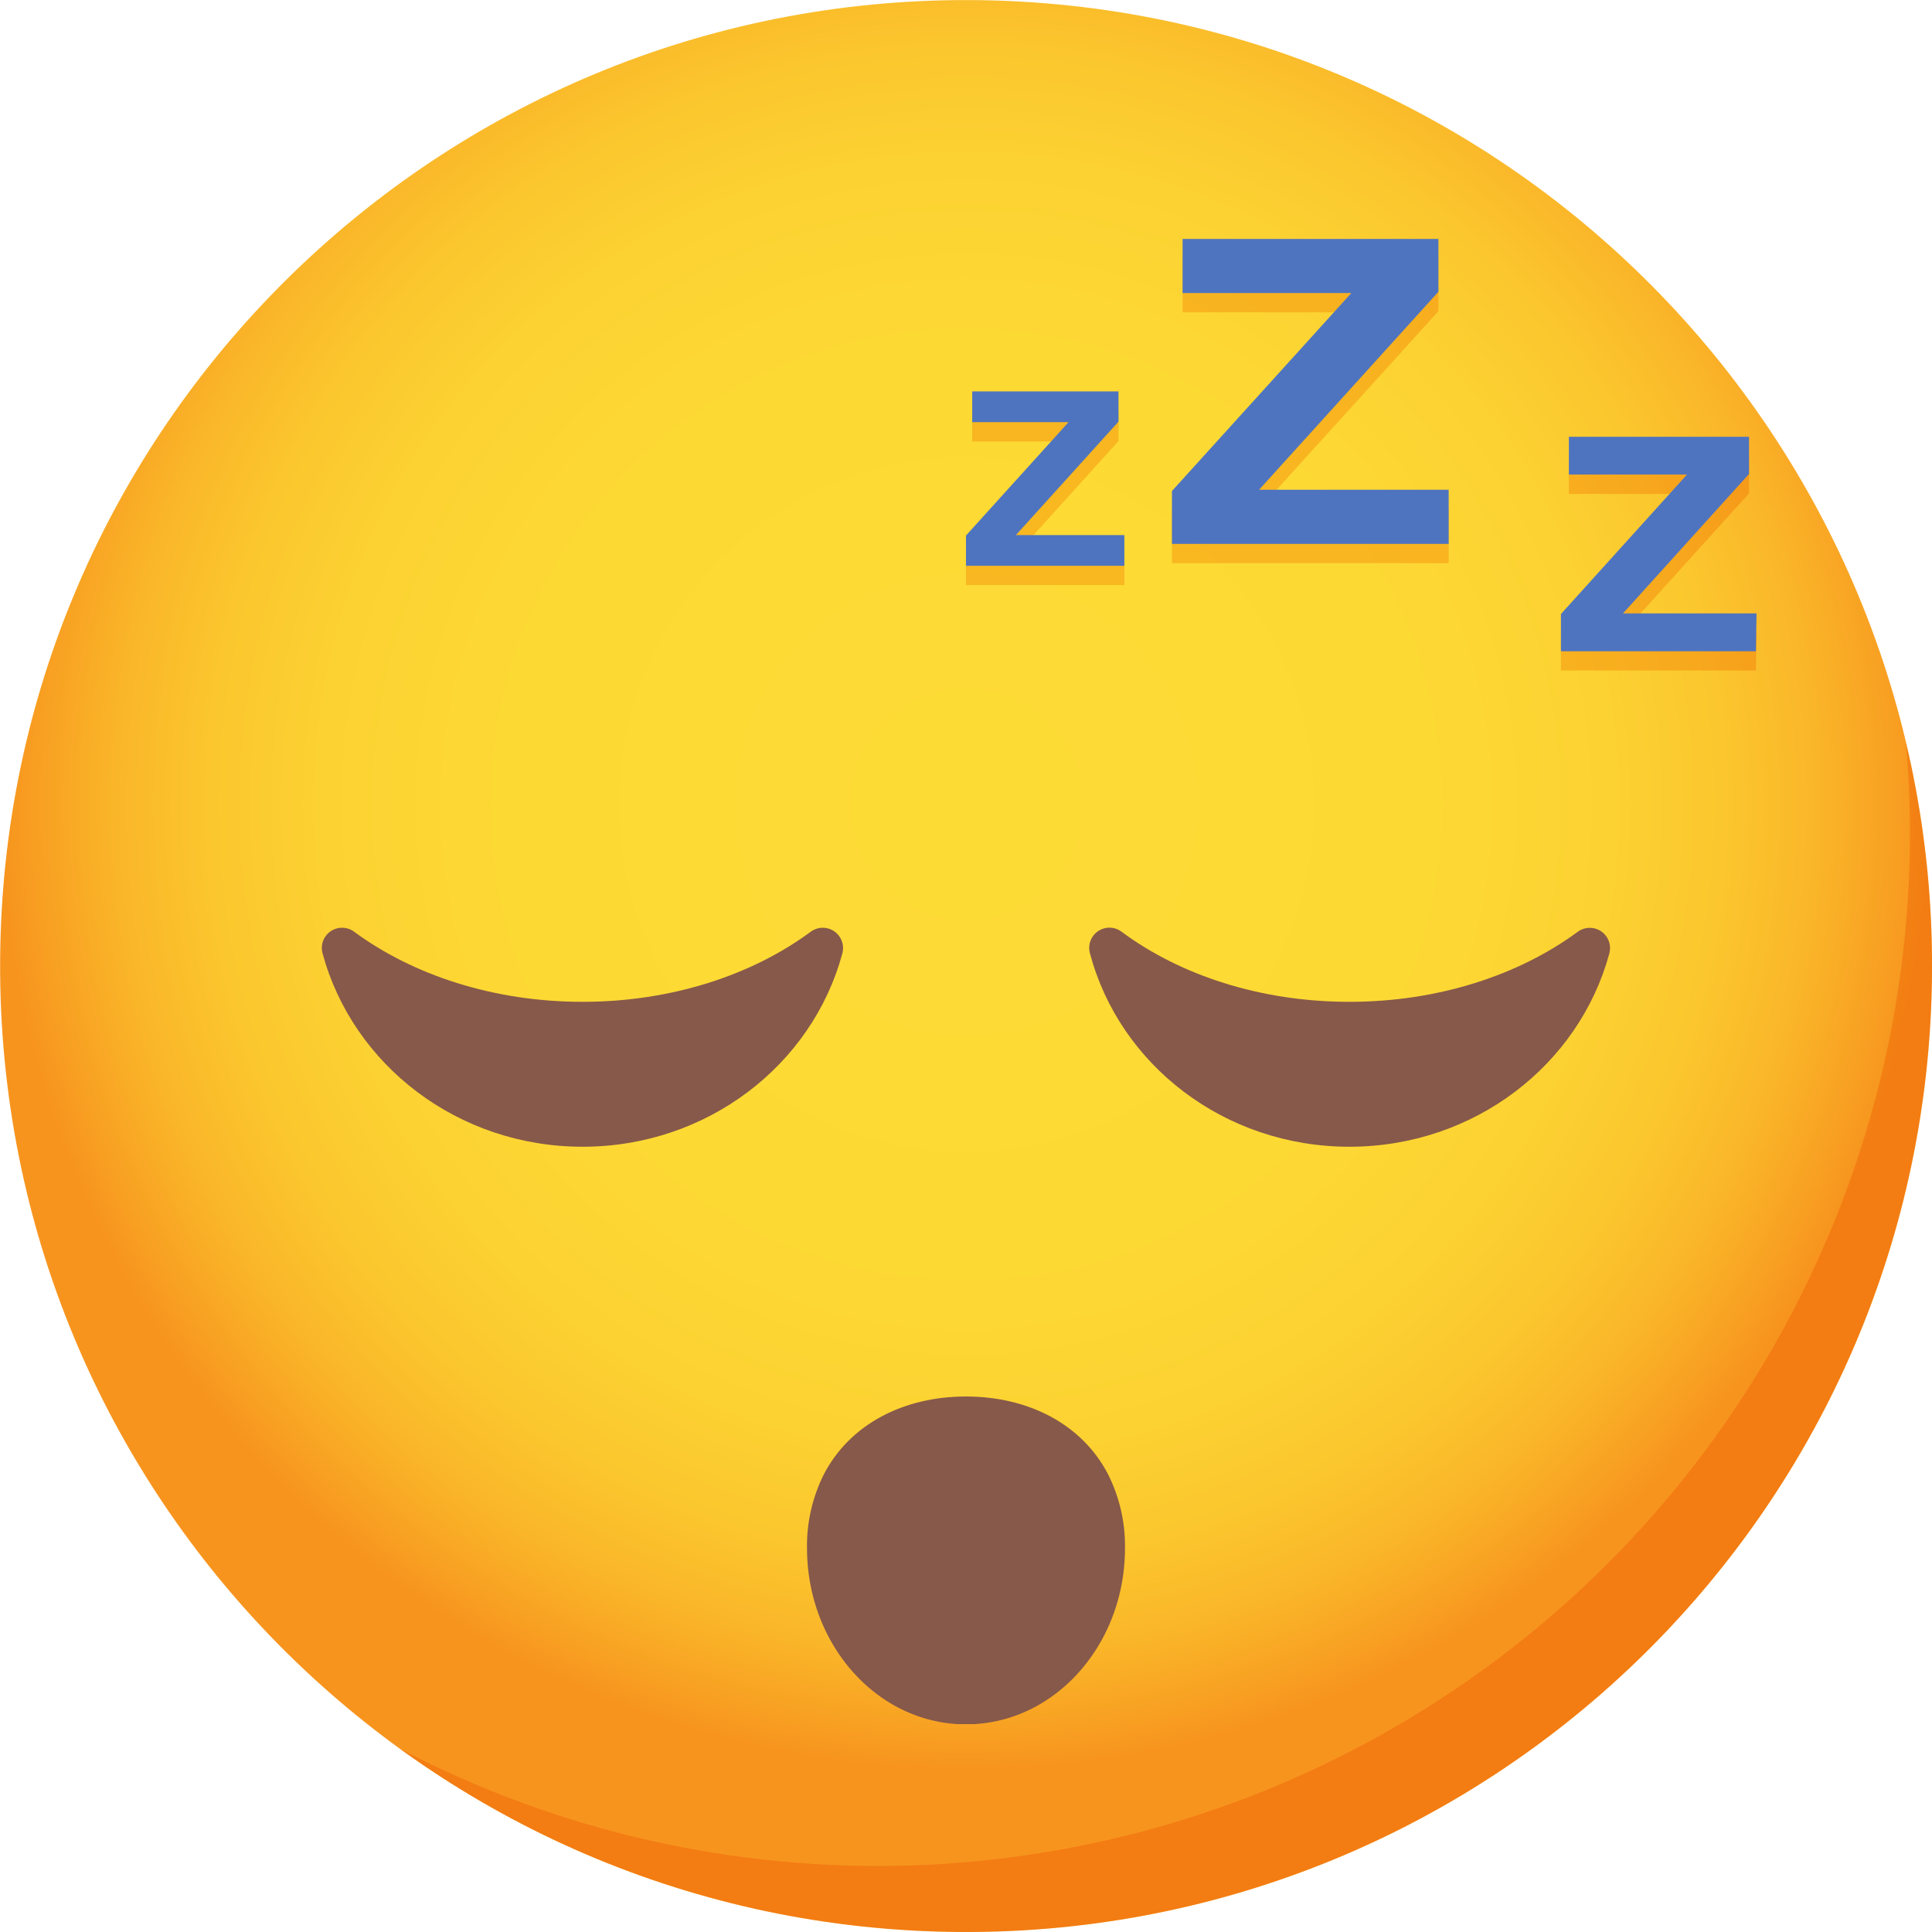
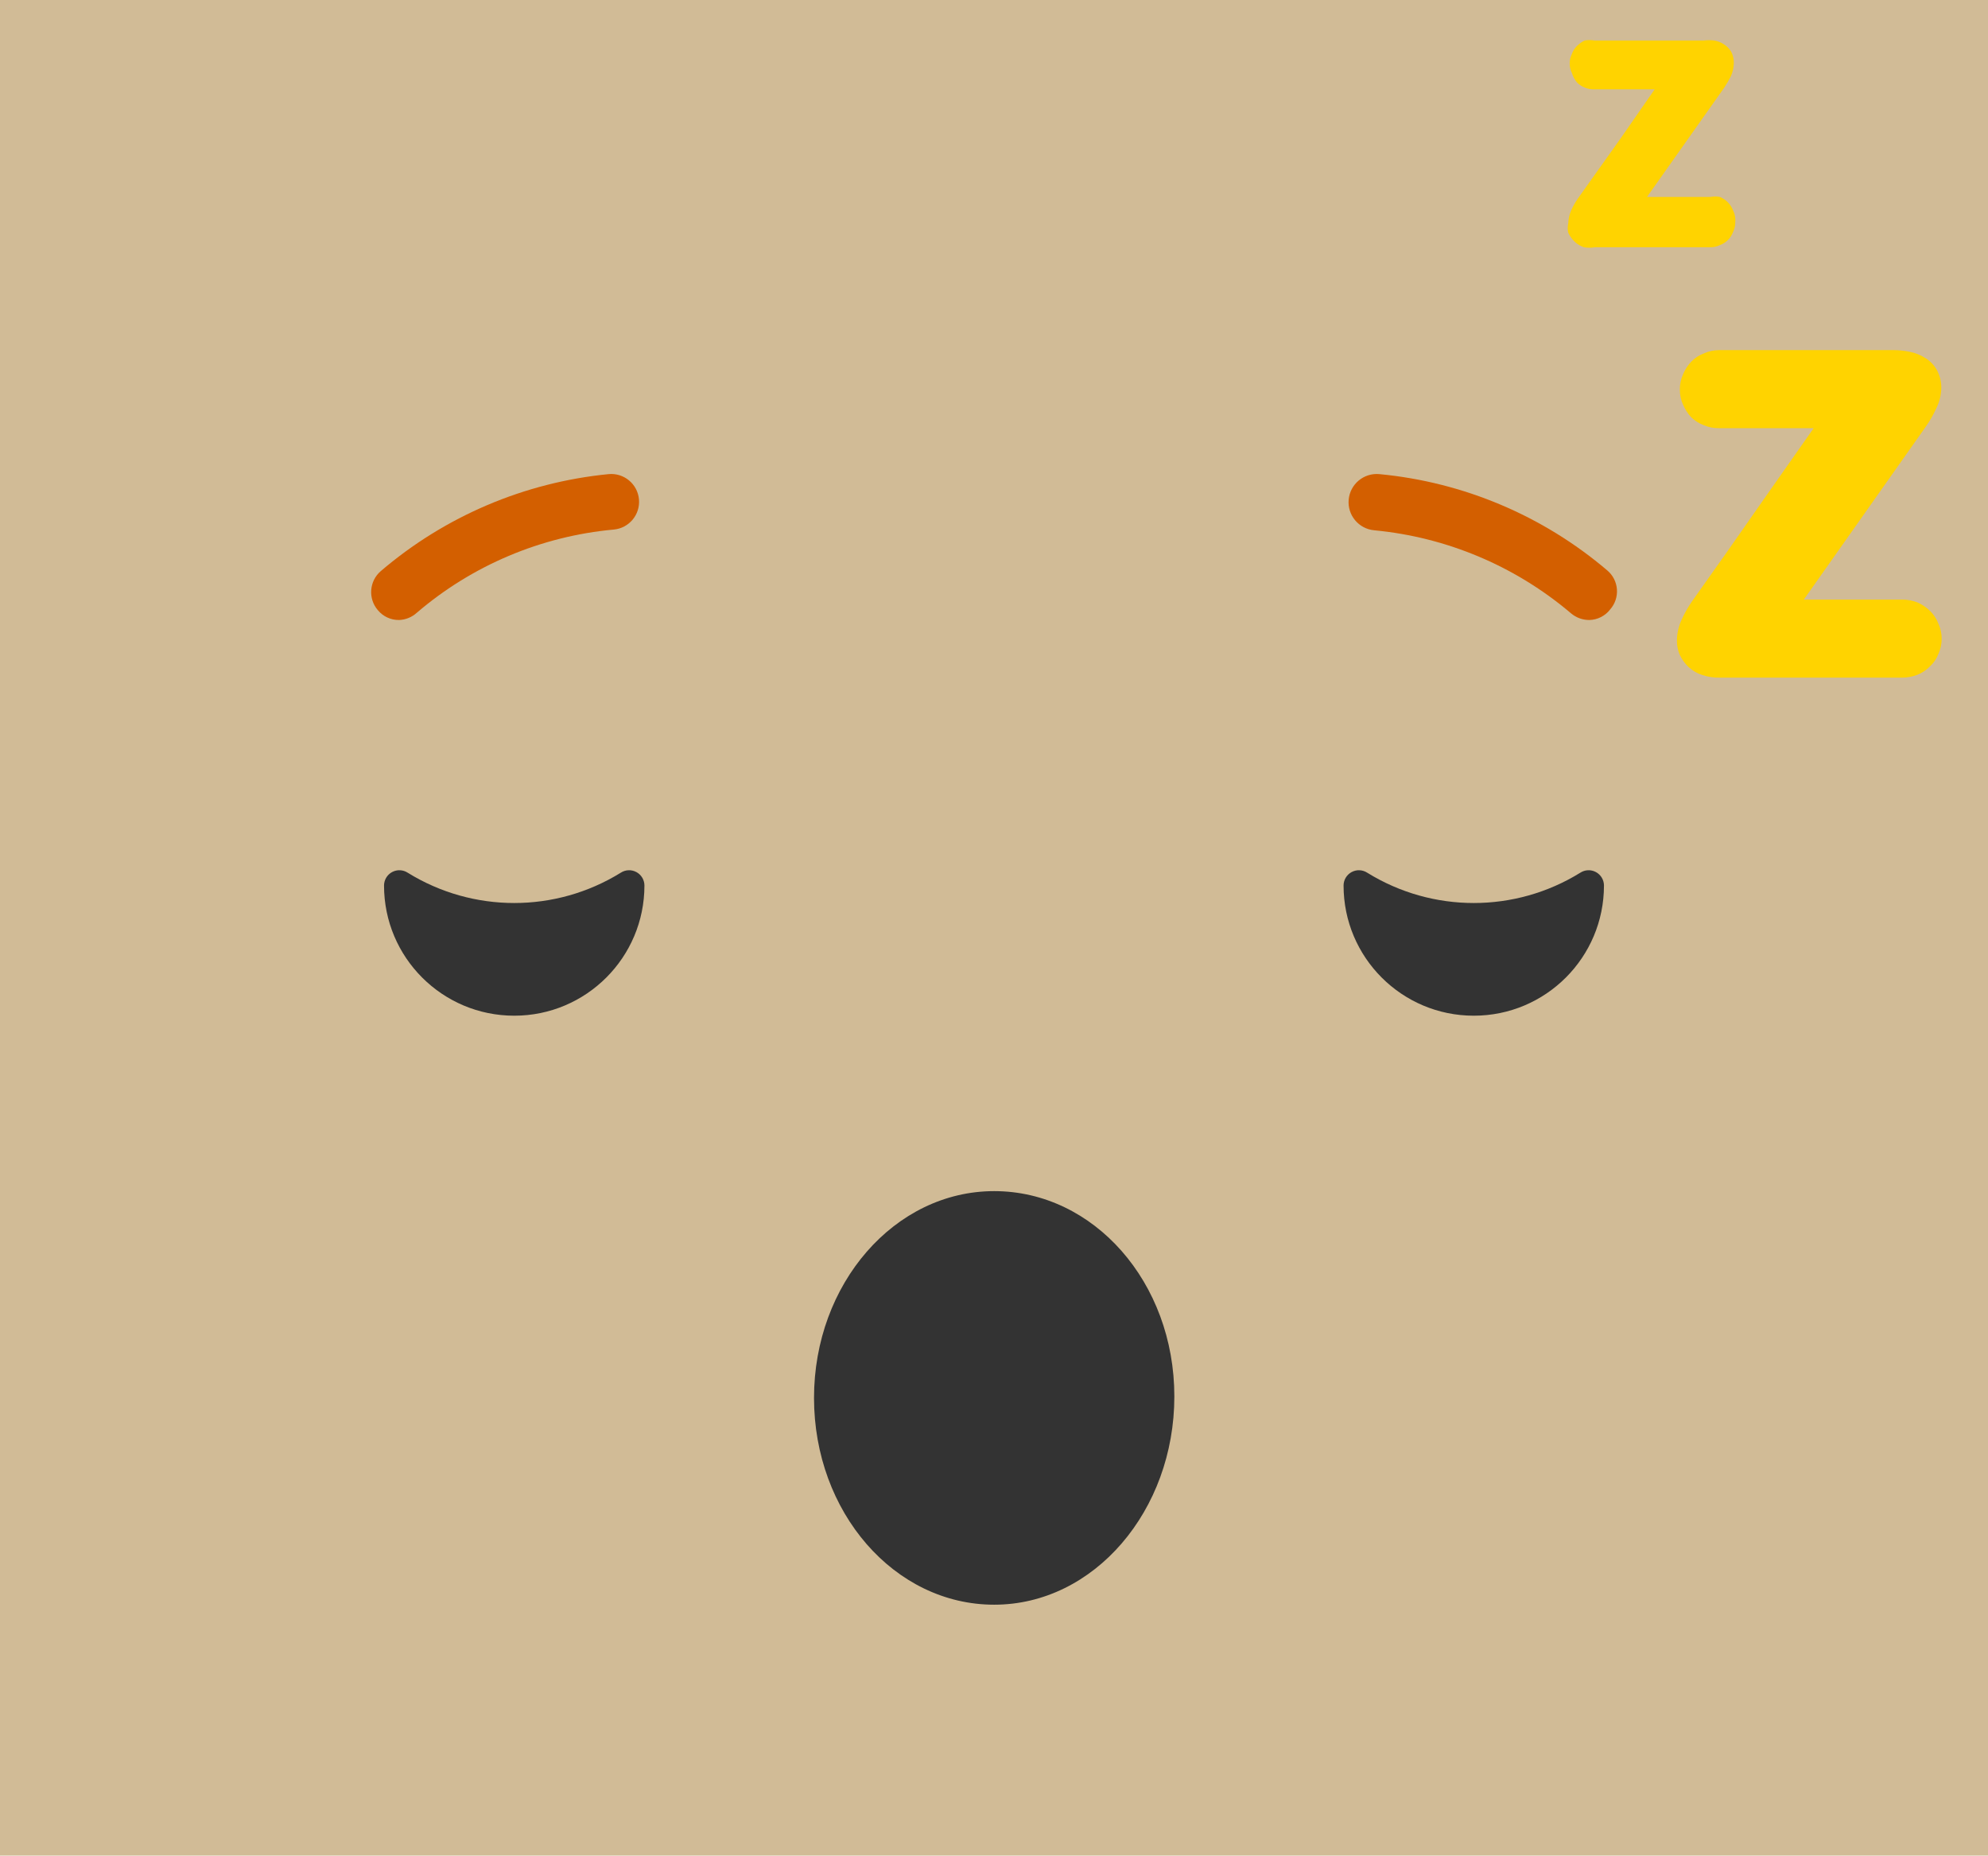
- <svg xmlns="http://www.w3.org/2000/svg" viewBox="0 0 306.63 306.63">
+ <svg xmlns="http://www.w3.org/2000/svg" viewBox="0 0 54.51 50.88">
  <defs>
-     <style>.cls-1{isolation:isolate;}.cls-2{fill:url(#ÕÓ_È_Ó·_ÁÂ_ËÂÌÚ_1);}.cls-3,.cls-6{fill:#fbd69e;}.cls-3,.cls-5{mix-blend-mode:multiply;}.cls-4{fill:#87594a;}.cls-7{fill:#4f74bf;}</style>
-     <radialGradient id="ÕÓ_È_Ó·_ÁÂ_ËÂÌÚ_1" cx="-1360.06" cy="326.95" r="76.65" gradientTransform="translate(846.16 2870.13) rotate(89.72) scale(2)" gradientUnits="userSpaceOnUse">
-       <stop offset="0" stop-color="#fddb35" />
-       <stop offset="0.48" stop-color="#fdd934" />
-       <stop offset="0.66" stop-color="#fcd232" />
-       <stop offset="0.78" stop-color="#fbc72e" />
-       <stop offset="0.88" stop-color="#fab629" />
-       <stop offset="0.96" stop-color="#f8a022" />
-       <stop offset="1" stop-color="#f7941e" />
-     </radialGradient>
+     <style>.cls-1{fill:#d1bb96;}.cls-2{fill:#333;}.cls-3{fill:#d35f00;}.cls-4{fill:#ffd300;}</style>
  </defs>
-   <g class="cls-1">
-     <g id="Layer_2" data-name="Layer 2">
-       <g id="_ÎÓÈ_1" data-name="—ÎÓÈ_1">
-         <ellipse class="cls-2" cx="153.31" cy="153.31" rx="153.31" ry="153.31" transform="translate(-0.73 305.88) rotate(-89.72)" />
-         <path class="cls-3" d="M306.63,153.32A153.32,153.32,0,0,1,63.46,277.54,163.83,163.83,0,0,0,303.13,132.37c0-4.92-.21-9.81-.66-14.63A153.38,153.38,0,0,1,306.63,153.32Z" />
-         <path class="cls-4" d="M178.55,245.71c0,10.64-5.36,19.89-13.25,24.62a23.32,23.32,0,0,1-10.69,3.31c-.43,0-.86,0-1.3,0l-1.3,0a23.28,23.28,0,0,1-10.68-3.31c-7.89-4.73-13.25-14-13.25-24.62A25.32,25.32,0,0,1,130.75,234c4.15-8,12.7-12.36,22.56-12.36S171.73,226,175.87,234A25.32,25.32,0,0,1,178.55,245.71Z" />
-         <g class="cls-5">
-           <path class="cls-6" d="M178.45,92.86H153.31V88.07l16.28-18H154.3V65.19h23.22V70L161.24,88h17.21Z" />
-           <path class="cls-6" d="M229.92,89.38H186V81l28.47-31.43H187.69V41h40.6v8.39L199.83,80.8h30.09Z" />
-           <path class="cls-6" d="M278.69,106.42H247.74v-5.9l20-22.13H249v-6h28.59v5.91l-20,22.13h21.19Z" />
+   <g id="Layer_2" data-name="Layer 2">
+     <g id="Layer_1-2" data-name="Layer 1">
+       <g id="New_Symbol" data-name="New Symbol">
+         <g id="New_Symbol_2" data-name="New Symbol 2">
+           <rect class="cls-1" width="54.51" height="50.88" />
+           <path class="cls-2" d="M32.2,38.29C32.2,41.42,30,44,27.26,44s-4.94-2.54-4.94-5.67,2.21-5.67,4.94-5.67S32.2,35.16,32.2,38.29Z" />
+           <path class="cls-2" d="M11.18,23.93a.42.42,0,0,0-.65.35h0a3.57,3.57,0,0,0,7.14,0h0a.42.42,0,0,0-.65-.35,5.55,5.55,0,0,1-5.84,0Z" />
+           <path class="cls-2" d="M37.49,23.93a.42.42,0,0,0-.65.35h0a3.57,3.57,0,0,0,7.14,0h0a.42.42,0,0,0-.65-.35,5.55,5.55,0,0,1-5.84,0Z" />
+           <path class="cls-3" d="M10.94,17a.74.74,0,0,1-.58-.27.76.76,0,0,1,.08-1.07A11.31,11.31,0,0,1,16.69,13a.76.76,0,1,1,.14,1.52,9.66,9.66,0,0,0-5.4,2.28A.76.76,0,0,1,10.94,17Z" />
+           <path class="cls-3" d="M43.58,17a.77.77,0,0,1-.5-.18,9.76,9.76,0,0,0-5.4-2.28A.76.76,0,0,1,37.82,13a11.28,11.28,0,0,1,6.25,2.64.75.75,0,0,1,.08,1.07A.74.74,0,0,1,43.58,17Z" />
+           <path class="cls-4" d="M53.24,17.52a1,1,0,0,1-.09.41.89.89,0,0,1-.23.34,1,1,0,0,1-.34.23,1.16,1.16,0,0,1-.42.08h-5a1.43,1.43,0,0,1-.48-.07,1,1,0,0,1-.38-.22,1.12,1.12,0,0,1-.24-.33,1,1,0,0,1-.08-.4,1.41,1.41,0,0,1,.13-.57,3.2,3.2,0,0,1,.29-.51c.62-.87,1.24-1.75,1.85-2.63l1.48-2.11h-2.6a1,1,0,0,1-.41-.08,1,1,0,0,1-.35-.22,1.24,1.24,0,0,1-.22-.34,1,1,0,0,1-.09-.42,1,1,0,0,1,.09-.42,1.11,1.11,0,0,1,.22-.34.93.93,0,0,1,.35-.23,1,1,0,0,1,.41-.09h4.8a2.14,2.14,0,0,1,.45.05,1.2,1.2,0,0,1,.4.16.9.9,0,0,1,.33.34,1,1,0,0,1,.12.49,1.32,1.32,0,0,1-.14.56,3,3,0,0,1-.28.49l-3.35,4.75h2.7a1.16,1.16,0,0,1,.42.08,1.2,1.2,0,0,1,.34.23,1,1,0,0,1,.23.35A1,1,0,0,1,53.24,17.52Z" />
+           <path class="cls-4" d="M47.58,6.1a.58.58,0,0,1-.06.26.6.6,0,0,1-.36.36.58.58,0,0,1-.26.06H43.73a.94.94,0,0,1-.3,0,.72.72,0,0,1-.24-.14A.8.8,0,0,1,43,6.38a.56.56,0,0,1,0-.25,1,1,0,0,1,.08-.36,2,2,0,0,1,.18-.32l1.18-1.66.93-1.34H43.72a.65.65,0,0,1-.27-.05.6.6,0,0,1-.21-.14A.74.74,0,0,1,43.1,2a.59.59,0,0,1,0-.52.55.55,0,0,1,.14-.22.8.8,0,0,1,.21-.15.81.81,0,0,1,.27,0h3a1.2,1.2,0,0,1,.28,0,.67.67,0,0,1,.26.1.6.6,0,0,1,.21.21.66.66,0,0,1,.07.32.93.93,0,0,1-.08.35,3.14,3.14,0,0,1-.18.31l-2.12,3H46.9a.75.75,0,0,1,.26,0,.71.71,0,0,1,.22.15.64.64,0,0,1,.14.22A.58.58,0,0,1,47.58,6.1Z" />
        </g>
-         <path class="cls-7" d="M178.45,89.8H153.31V85l16.28-18H154.3V62.12h23.22v4.8l-16.28,18h17.21Z" />
-         <path class="cls-7" d="M229.92,86.32H186V77.93l28.47-31.42H187.69V37.92h40.6v8.39L199.83,77.73h30.09Z" />
-         <path class="cls-7" d="M278.69,103.36H247.74V97.45l20-22.13H249v-6h28.59v5.9l-20,22.13h21.19Z" />
-         <path class="cls-4" d="M92.46,159c-14.13,0-26.92-4.25-36.25-11.12a3.21,3.21,0,0,0-5,3.48C56,169,72.64,182,92.46,182s36.45-13,41.22-30.65a3.22,3.22,0,0,0-5-3.48C119.39,154.74,106.59,159,92.46,159Z" />
-         <path class="cls-4" d="M214.16,159c14.13,0,26.93-4.25,36.25-11.12a3.22,3.22,0,0,1,5,3.48C250.61,169,234,182,214.16,182S177.71,169,173,151.35a3.21,3.21,0,0,1,5-3.48C187.24,154.74,200,159,214.16,159Z" />
      </g>
    </g>
  </g>
</svg>
